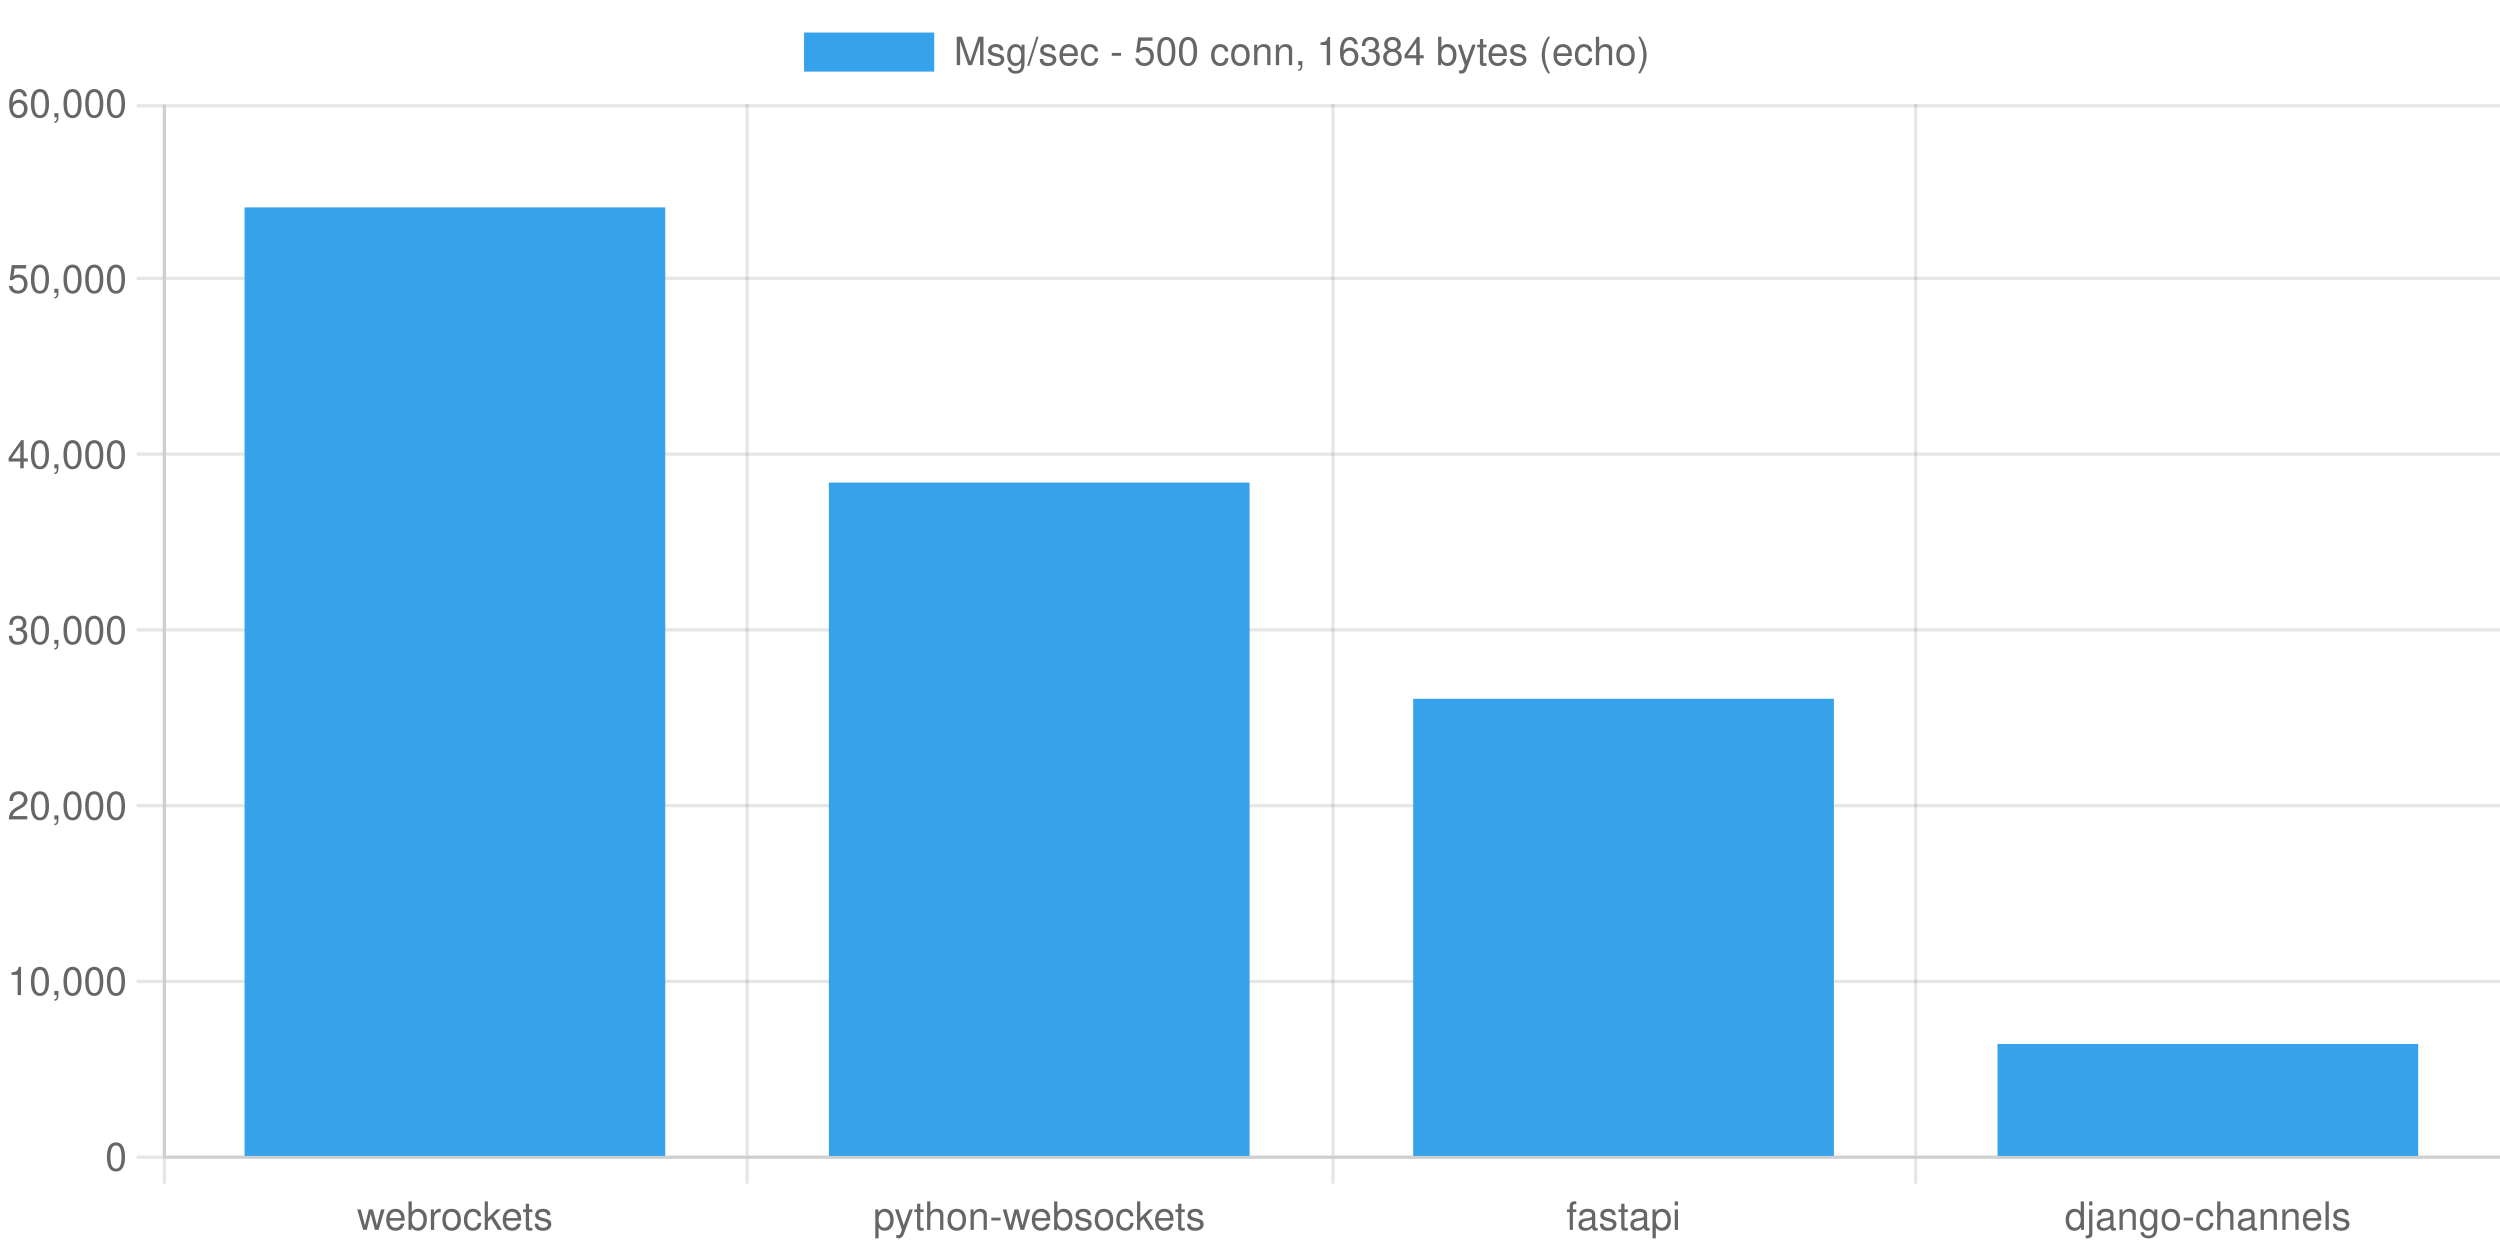
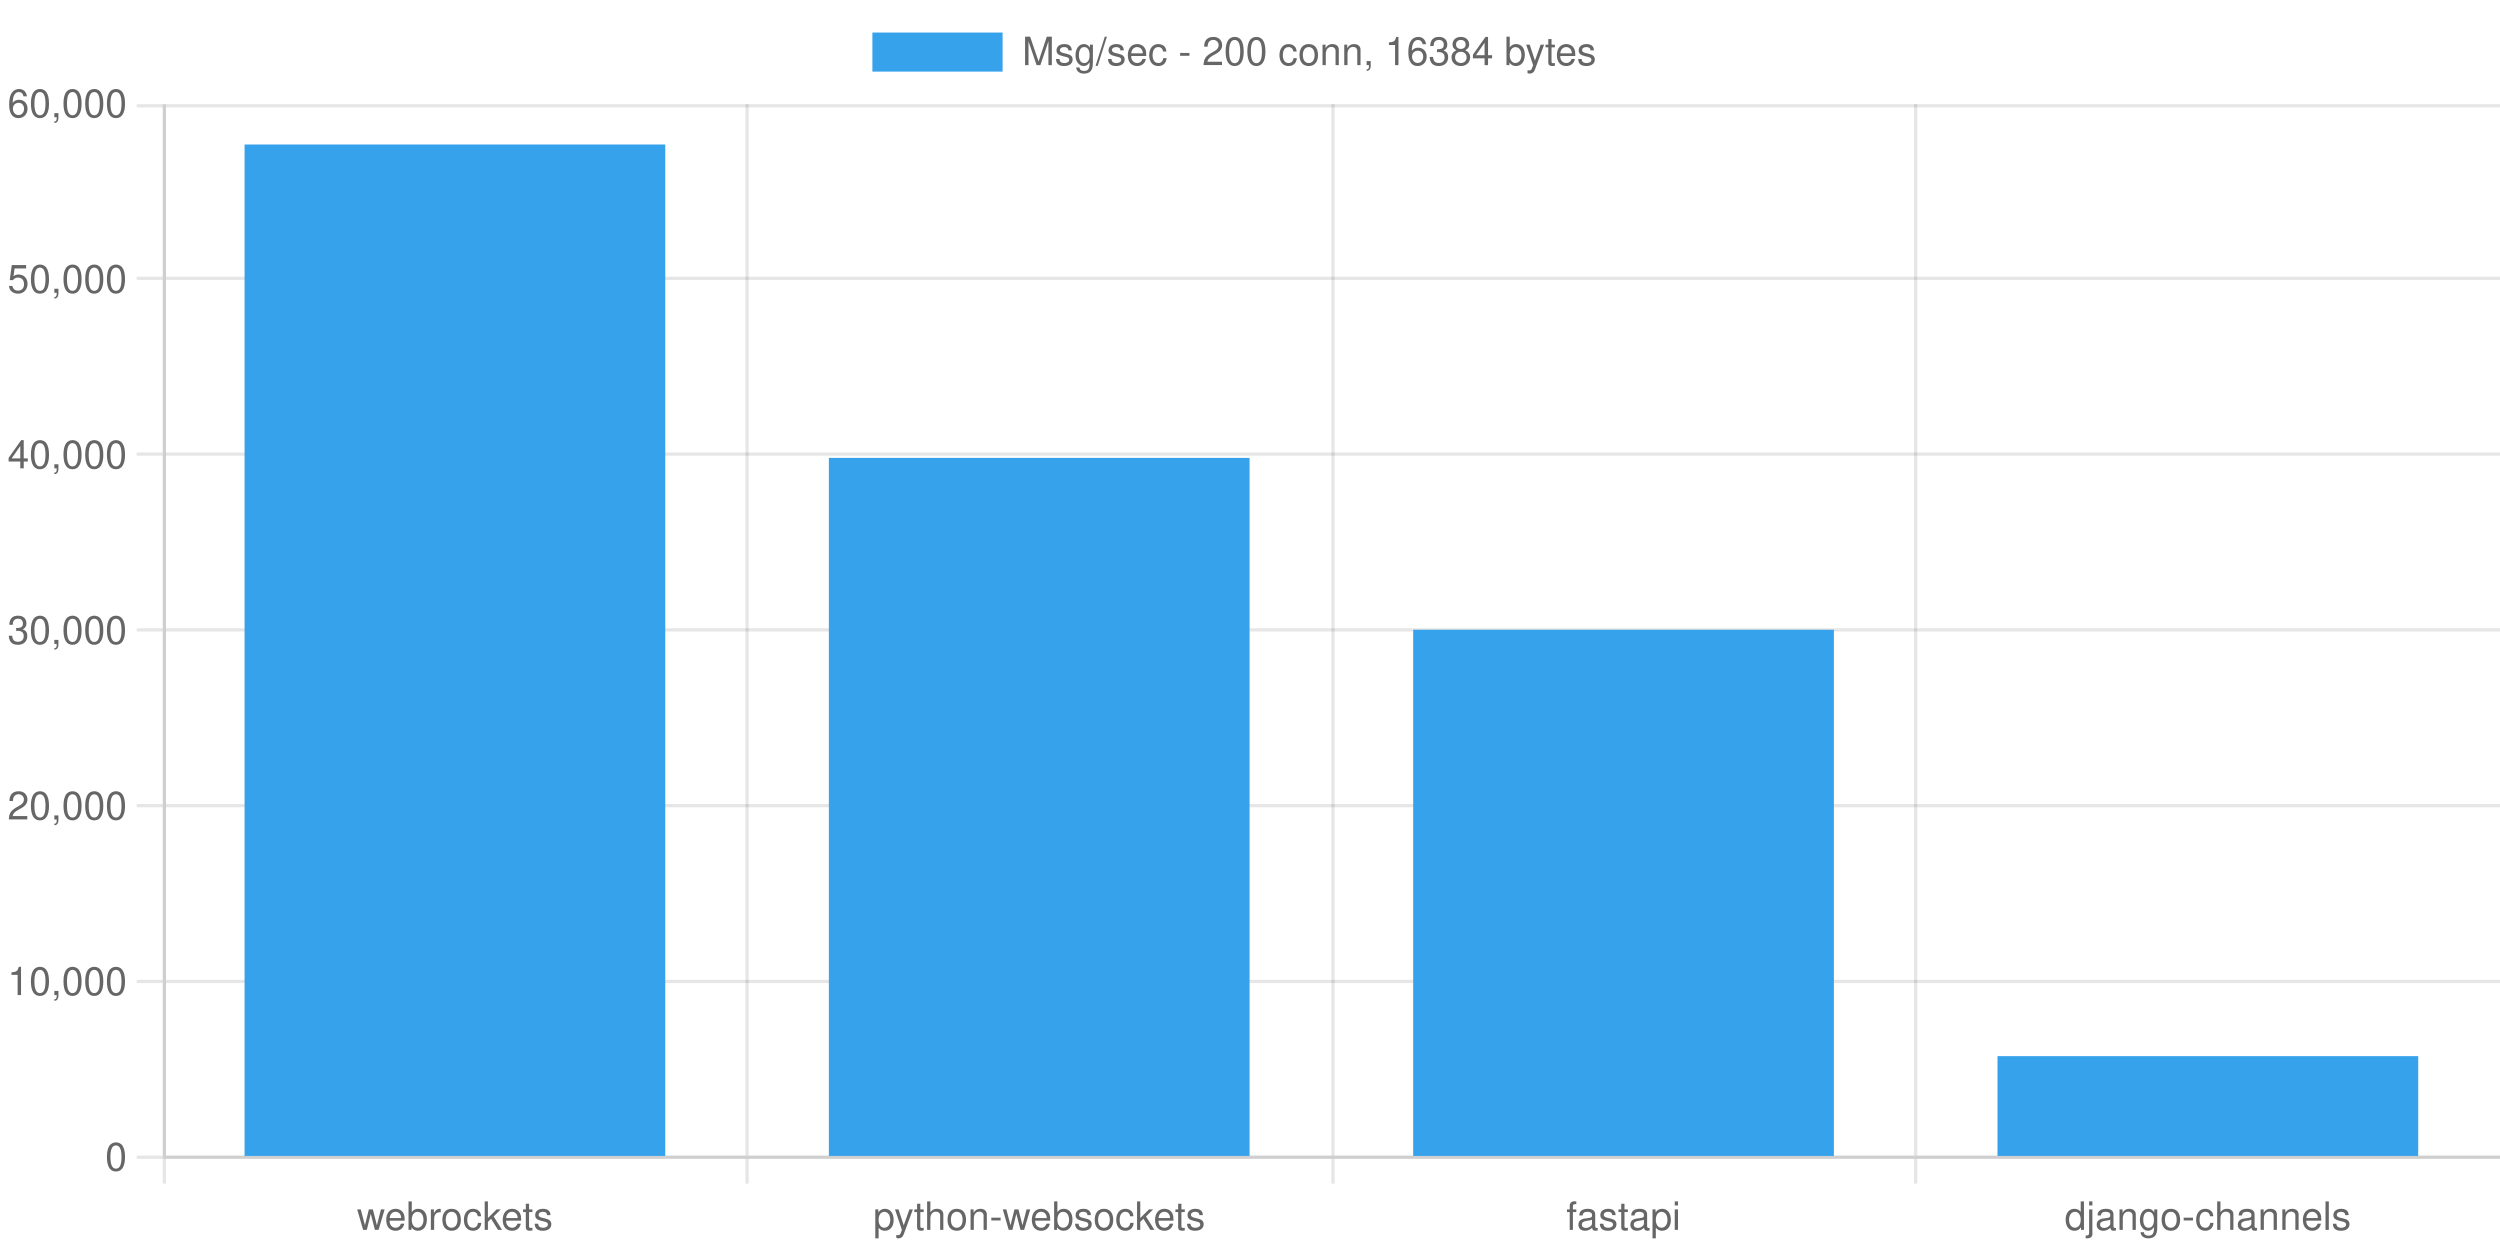
<svg xmlns="http://www.w3.org/2000/svg" version="1.1" width="768px" height="384px" viewBox="0 0 768 384">
  <defs>
    <clipPath id="clip-1" fill-rule="nonzero">
      <path d="M 0,0 L 0,32 768,32 768,0 Z" />
    </clipPath>
    <clipPath id="clip-2" fill-rule="nonzero">
      <path d="M 0,355.6 L 0,384 768,384 768,355.6 Z" />
    </clipPath>
    <clipPath id="clip-3" fill-rule="nonzero">
      <path d="M 0,0 L 0,384 50,384 50,0 Z" />
    </clipPath>
    <clipPath id="clip-4" fill-rule="nonzero">
      <path d="M 50,32 L 50,355.6 768,355.6 768,32 Z" />
    </clipPath>
  </defs>
  <g stroke="none" fill="transparent" fill-rule="nonzero" fill-opacity="1">
    <rect x="0" y="0" width="768" height="384" transform="matrix(1 0 0 1 0 0)" />
  </g>
  <g stroke="rgb(0,0,0)" stroke-width="1" stroke-linecap="butt" stroke-linejoin="miter" stroke-miterlimit="4" stroke-opacity="0.1" fill="none">
    <path d="M 50.5,32 L 50.5,355" />
  </g>
  <g stroke="rgb(0,0,0)" stroke-width="1" stroke-linecap="butt" stroke-linejoin="miter" stroke-miterlimit="4" stroke-opacity="0.1" fill="none">
    <path d="M 50.5,356 L 50.5,363.6" />
  </g>
  <g stroke="rgb(0,0,0)" stroke-width="1" stroke-linecap="butt" stroke-linejoin="miter" stroke-miterlimit="4" stroke-opacity="0.1" fill="none">
    <path d="M 229.5,32 L 229.5,355" />
  </g>
  <g stroke="rgb(0,0,0)" stroke-width="1" stroke-linecap="butt" stroke-linejoin="miter" stroke-miterlimit="4" stroke-opacity="0.1" fill="none">
    <path d="M 229.5,356 L 229.5,363.6" />
  </g>
  <g stroke="rgb(0,0,0)" stroke-width="1" stroke-linecap="butt" stroke-linejoin="miter" stroke-miterlimit="4" stroke-opacity="0.1" fill="none">
    <path d="M 409.5,32 L 409.5,355" />
  </g>
  <g stroke="rgb(0,0,0)" stroke-width="1" stroke-linecap="butt" stroke-linejoin="miter" stroke-miterlimit="4" stroke-opacity="0.1" fill="none">
    <path d="M 409.5,356 L 409.5,363.6" />
  </g>
  <g stroke="rgb(0,0,0)" stroke-width="1" stroke-linecap="butt" stroke-linejoin="miter" stroke-miterlimit="4" stroke-opacity="0.1" fill="none">
    <path d="M 588.5,32 L 588.5,355" />
  </g>
  <g stroke="rgb(0,0,0)" stroke-width="1" stroke-linecap="butt" stroke-linejoin="miter" stroke-miterlimit="4" stroke-opacity="0.1" fill="none">
    <path d="M 588.5,356 L 588.5,363.6" />
  </g>
  <g stroke="rgb(0,0,0)" stroke-width="1" stroke-linecap="butt" stroke-linejoin="miter" stroke-miterlimit="4" stroke-opacity="0.1" fill="none">
    <path d="M 768.5,32 L 768.5,355" />
  </g>
  <g stroke="rgb(0,0,0)" stroke-width="1" stroke-linecap="butt" stroke-linejoin="miter" stroke-miterlimit="4" stroke-opacity="0.1" fill="none">
    <path d="M 768.5,356 L 768.5,363.6" />
  </g>
  <g stroke="rgb(0,0,0)" stroke-width="1" stroke-linecap="butt" stroke-linejoin="miter" stroke-miterlimit="4" stroke-opacity="0.1" fill="none">
    <path d="M 51,355.5 L 768,355.5" />
  </g>
  <g stroke="rgb(0,0,0)" stroke-width="1" stroke-linecap="butt" stroke-linejoin="miter" stroke-miterlimit="4" stroke-opacity="0.1" fill="none">
    <path d="M 42,355.5 L 50,355.5" />
  </g>
  <g stroke="rgb(0,0,0)" stroke-width="1" stroke-linecap="butt" stroke-linejoin="miter" stroke-miterlimit="4" stroke-opacity="0.1" fill="none">
    <path d="M 51,301.5 L 768,301.5" />
  </g>
  <g stroke="rgb(0,0,0)" stroke-width="1" stroke-linecap="butt" stroke-linejoin="miter" stroke-miterlimit="4" stroke-opacity="0.1" fill="none">
    <path d="M 42,301.5 L 50,301.5" />
  </g>
  <g stroke="rgb(0,0,0)" stroke-width="1" stroke-linecap="butt" stroke-linejoin="miter" stroke-miterlimit="4" stroke-opacity="0.1" fill="none">
    <path d="M 51,247.5 L 768,247.5" />
  </g>
  <g stroke="rgb(0,0,0)" stroke-width="1" stroke-linecap="butt" stroke-linejoin="miter" stroke-miterlimit="4" stroke-opacity="0.1" fill="none">
    <path d="M 42,247.5 L 50,247.5" />
  </g>
  <g stroke="rgb(0,0,0)" stroke-width="1" stroke-linecap="butt" stroke-linejoin="miter" stroke-miterlimit="4" stroke-opacity="0.1" fill="none">
    <path d="M 51,193.5 L 768,193.5" />
  </g>
  <g stroke="rgb(0,0,0)" stroke-width="1" stroke-linecap="butt" stroke-linejoin="miter" stroke-miterlimit="4" stroke-opacity="0.1" fill="none">
    <path d="M 42,193.5 L 50,193.5" />
  </g>
  <g stroke="rgb(0,0,0)" stroke-width="1" stroke-linecap="butt" stroke-linejoin="miter" stroke-miterlimit="4" stroke-opacity="0.1" fill="none">
    <path d="M 51,139.5 L 768,139.5" />
  </g>
  <g stroke="rgb(0,0,0)" stroke-width="1" stroke-linecap="butt" stroke-linejoin="miter" stroke-miterlimit="4" stroke-opacity="0.1" fill="none">
    <path d="M 42,139.5 L 50,139.5" />
  </g>
  <g stroke="rgb(0,0,0)" stroke-width="1" stroke-linecap="butt" stroke-linejoin="miter" stroke-miterlimit="4" stroke-opacity="0.1" fill="none">
    <path d="M 51,85.5 L 768,85.5" />
  </g>
  <g stroke="rgb(0,0,0)" stroke-width="1" stroke-linecap="butt" stroke-linejoin="miter" stroke-miterlimit="4" stroke-opacity="0.1" fill="none">
    <path d="M 42,85.5 L 50,85.5" />
  </g>
  <g stroke="rgb(0,0,0)" stroke-width="1" stroke-linecap="butt" stroke-linejoin="miter" stroke-miterlimit="4" stroke-opacity="0.1" fill="none">
    <path d="M 51,32.5 L 768,32.5" />
  </g>
  <g stroke="rgb(0,0,0)" stroke-width="1" stroke-linecap="butt" stroke-linejoin="miter" stroke-miterlimit="4" stroke-opacity="0.1" fill="none">
    <path d="M 42,32.5 L 50,32.5" />
  </g>
  <g stroke="none" fill="rgb(54,162,235)" fill-rule="nonzero" fill-opacity="1" clip-path="url(#clip-1)">
-     <path d="M 247,10 L 247,22 287,22 287,10 Z" />
+     <path d="M 268,10 L 268,22 308,22 308,10 Z" />
  </g>
  <g stroke="none" fill="#666" fill-rule="nonzero" fill-opacity="1" clip-path="url(#clip-1)">
    <text style="font:normal 12px 'Helvetica Neue', 'Helvetica', 'Arial', sans-serif;" text-anchor="start" dominant-baseline="middle" transform="matrix(1 0 0 1 0 0)">
-       <tspan x="293" y="16">Msg/sec - 500 conn, 16384 bytes (echo)</tspan>
+       <tspan x="314" y="16">Msg/sec - 200 conn, 16384 bytes</tspan>
    </text>
  </g>
  <g stroke="rgb(0,0,0)" stroke-width="1" stroke-linecap="butt" stroke-linejoin="miter" stroke-miterlimit="4" stroke-opacity="0.1" fill="none">
    <path d="M 50,355.5 L 769,355.5" />
  </g>
  <g stroke="none" fill="#666" fill-rule="nonzero" fill-opacity="1" clip-path="url(#clip-2)">
    <text style="font:normal 12px 'Helvetica Neue', 'Helvetica', 'Arial', sans-serif;" text-anchor="middle" dominant-baseline="middle" transform="matrix(1 0 0 1 139.75 366.6)">
      <tspan x="0" y="7.2">webrockets</tspan>
    </text>
  </g>
  <g stroke="none" fill="#666" fill-rule="nonzero" fill-opacity="1" clip-path="url(#clip-2)">
    <text style="font:normal 12px 'Helvetica Neue', 'Helvetica', 'Arial', sans-serif;" text-anchor="middle" dominant-baseline="middle" transform="matrix(1 0 0 1 319.25 366.6)">
      <tspan x="0" y="7.2">python-websockets</tspan>
    </text>
  </g>
  <g stroke="none" fill="#666" fill-rule="nonzero" fill-opacity="1" clip-path="url(#clip-2)">
    <text style="font:normal 12px 'Helvetica Neue', 'Helvetica', 'Arial', sans-serif;" text-anchor="middle" dominant-baseline="middle" transform="matrix(1 0 0 1 498.75 366.6)">
      <tspan x="0" y="7.2">fastapi</tspan>
    </text>
  </g>
  <g stroke="none" fill="#666" fill-rule="nonzero" fill-opacity="1" clip-path="url(#clip-2)">
    <text style="font:normal 12px 'Helvetica Neue', 'Helvetica', 'Arial', sans-serif;" text-anchor="middle" dominant-baseline="middle" transform="matrix(1 0 0 1 678.25 366.6)">
      <tspan x="0" y="7.2">django-channels</tspan>
    </text>
  </g>
  <g stroke="rgb(0,0,0)" stroke-width="1" stroke-linecap="butt" stroke-linejoin="miter" stroke-miterlimit="4" stroke-opacity="0.1" fill="none">
    <path d="M 50.5,32 L 50.5,356" />
  </g>
  <g stroke="none" fill="#666" fill-rule="nonzero" fill-opacity="1" clip-path="url(#clip-3)">
    <text style="font:normal 12px 'Helvetica Neue', 'Helvetica', 'Arial', sans-serif;" text-anchor="end" dominant-baseline="middle" transform="matrix(1 0 0 1 39 355.6)">
      <tspan x="0" y="0">0</tspan>
    </text>
  </g>
  <g stroke="none" fill="#666" fill-rule="nonzero" fill-opacity="1" clip-path="url(#clip-3)">
    <text style="font:normal 12px 'Helvetica Neue', 'Helvetica', 'Arial', sans-serif;" text-anchor="end" dominant-baseline="middle" transform="matrix(1 0 0 1 39 301.6667)">
      <tspan x="0" y="0">10,000</tspan>
    </text>
  </g>
  <g stroke="none" fill="#666" fill-rule="nonzero" fill-opacity="1" clip-path="url(#clip-3)">
    <text style="font:normal 12px 'Helvetica Neue', 'Helvetica', 'Arial', sans-serif;" text-anchor="end" dominant-baseline="middle" transform="matrix(1 0 0 1 39 247.7333)">
      <tspan x="0" y="0">20,000</tspan>
    </text>
  </g>
  <g stroke="none" fill="#666" fill-rule="nonzero" fill-opacity="1" clip-path="url(#clip-3)">
    <text style="font:normal 12px 'Helvetica Neue', 'Helvetica', 'Arial', sans-serif;" text-anchor="end" dominant-baseline="middle" transform="matrix(1 0 0 1 39 193.8)">
      <tspan x="0" y="0">30,000</tspan>
    </text>
  </g>
  <g stroke="none" fill="#666" fill-rule="nonzero" fill-opacity="1" clip-path="url(#clip-3)">
    <text style="font:normal 12px 'Helvetica Neue', 'Helvetica', 'Arial', sans-serif;" text-anchor="end" dominant-baseline="middle" transform="matrix(1 0 0 1 39 139.8667)">
      <tspan x="0" y="0">40,000</tspan>
    </text>
  </g>
  <g stroke="none" fill="#666" fill-rule="nonzero" fill-opacity="1" clip-path="url(#clip-3)">
    <text style="font:normal 12px 'Helvetica Neue', 'Helvetica', 'Arial', sans-serif;" text-anchor="end" dominant-baseline="middle" transform="matrix(1 0 0 1 39 85.93333)">
      <tspan x="0" y="0">50,000</tspan>
    </text>
  </g>
  <g stroke="none" fill="#666" fill-rule="nonzero" fill-opacity="1" clip-path="url(#clip-3)">
    <text style="font:normal 12px 'Helvetica Neue', 'Helvetica', 'Arial', sans-serif;" text-anchor="end" dominant-baseline="middle" transform="matrix(1 0 0 1 39 32)">
      <tspan x="0" y="0">60,000</tspan>
    </text>
  </g>
  <g stroke="none" fill="rgb(54,162,235)" fill-rule="nonzero" fill-opacity="1" clip-path="url(#clip-4)">
-     <path d="M 75.13,63.712 L 75.13,355.1 204.37,355.1 204.37,63.712 Z" />
+     <path d="M 75.13,44.394 L 75.13,355.1 204.37,355.1 204.37,44.394 Z" />
  </g>
  <g stroke="none" fill="rgb(54,162,235)" fill-rule="nonzero" fill-opacity="1" clip-path="url(#clip-4)">
-     <path d="M 254.63,148.25 L 254.63,355.1 383.87,355.1 383.87,148.25 Z" />
+     <path d="M 254.63,140.662 L 254.63,355.1 383.87,355.1 383.87,140.662 Z" />
  </g>
  <g stroke="none" fill="rgb(54,162,235)" fill-rule="nonzero" fill-opacity="1" clip-path="url(#clip-4)">
-     <path d="M 434.13,214.661 L 434.13,355.1 563.37,355.1 563.37,214.661 Z" />
+     <path d="M 434.13,193.452 L 434.13,355.1 563.37,355.1 563.37,193.452 Z" />
  </g>
  <g stroke="none" fill="rgb(54,162,235)" fill-rule="nonzero" fill-opacity="1" clip-path="url(#clip-4)">
-     <path d="M 613.63,320.7 L 613.63,355.1 742.87,355.1 742.87,320.7 Z" />
+     <path d="M 613.63,324.444 L 613.63,355.1 742.87,355.1 742.87,324.444 Z" />
  </g>
</svg>
